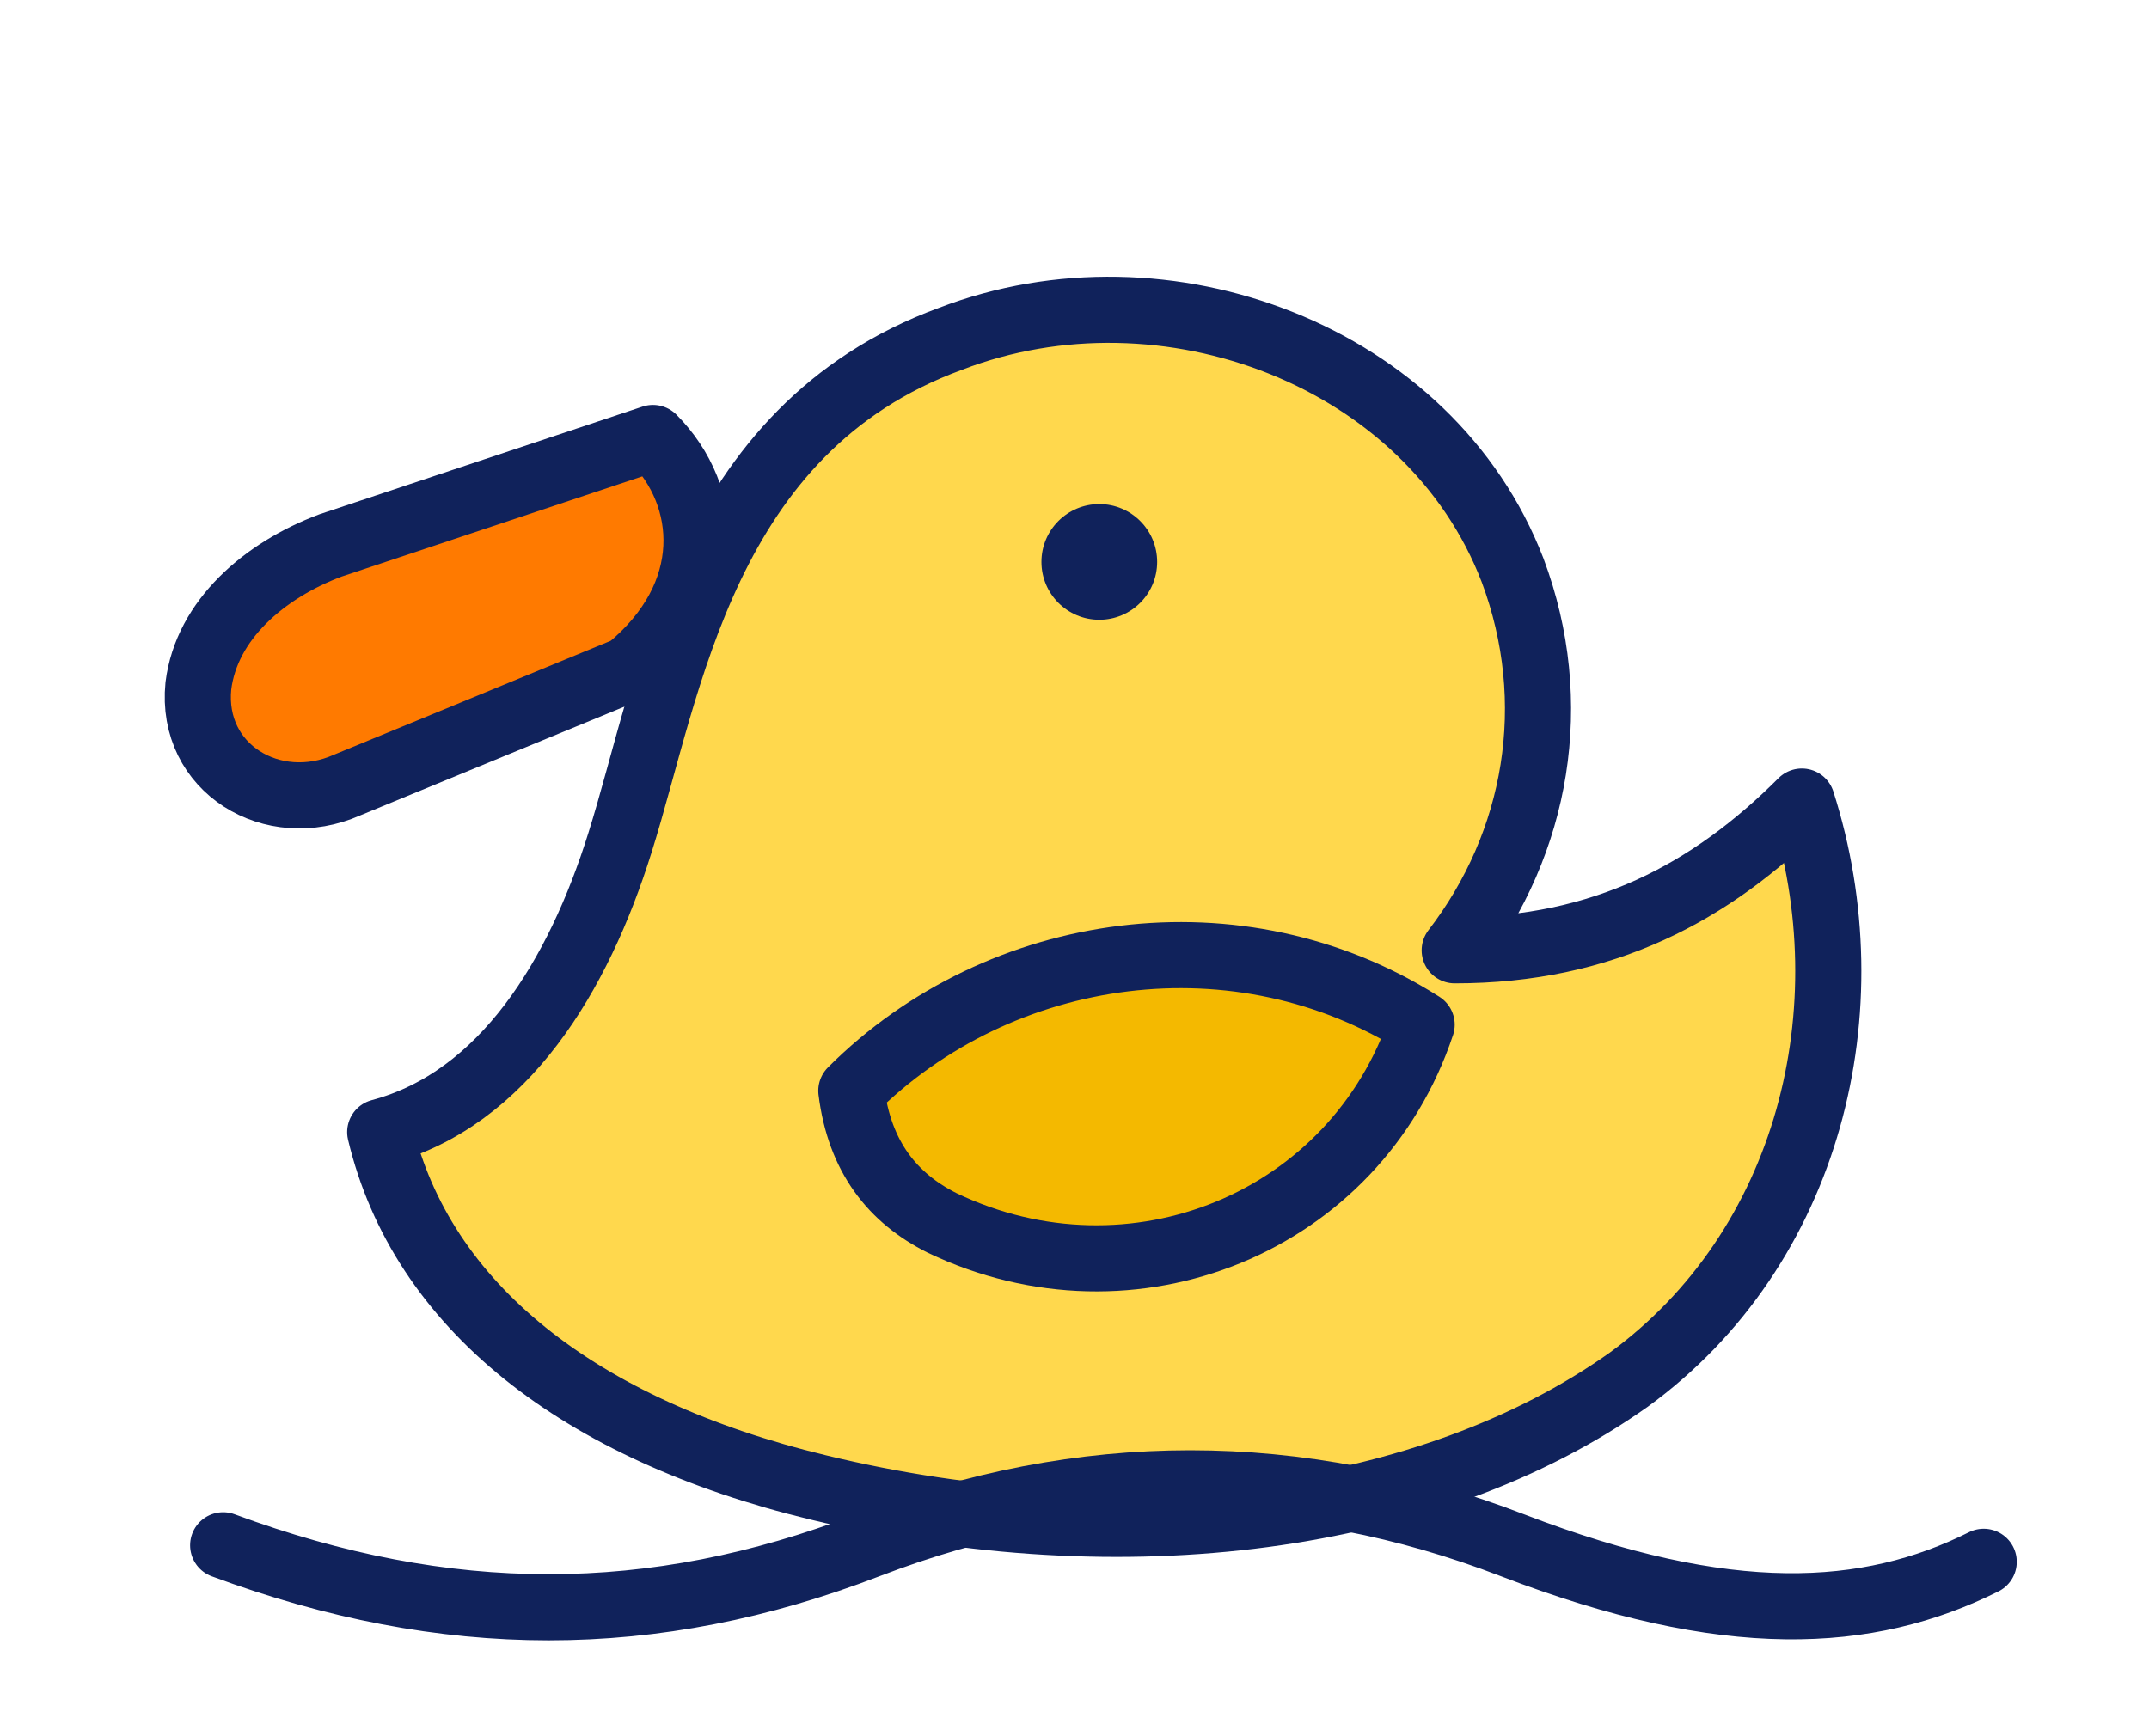
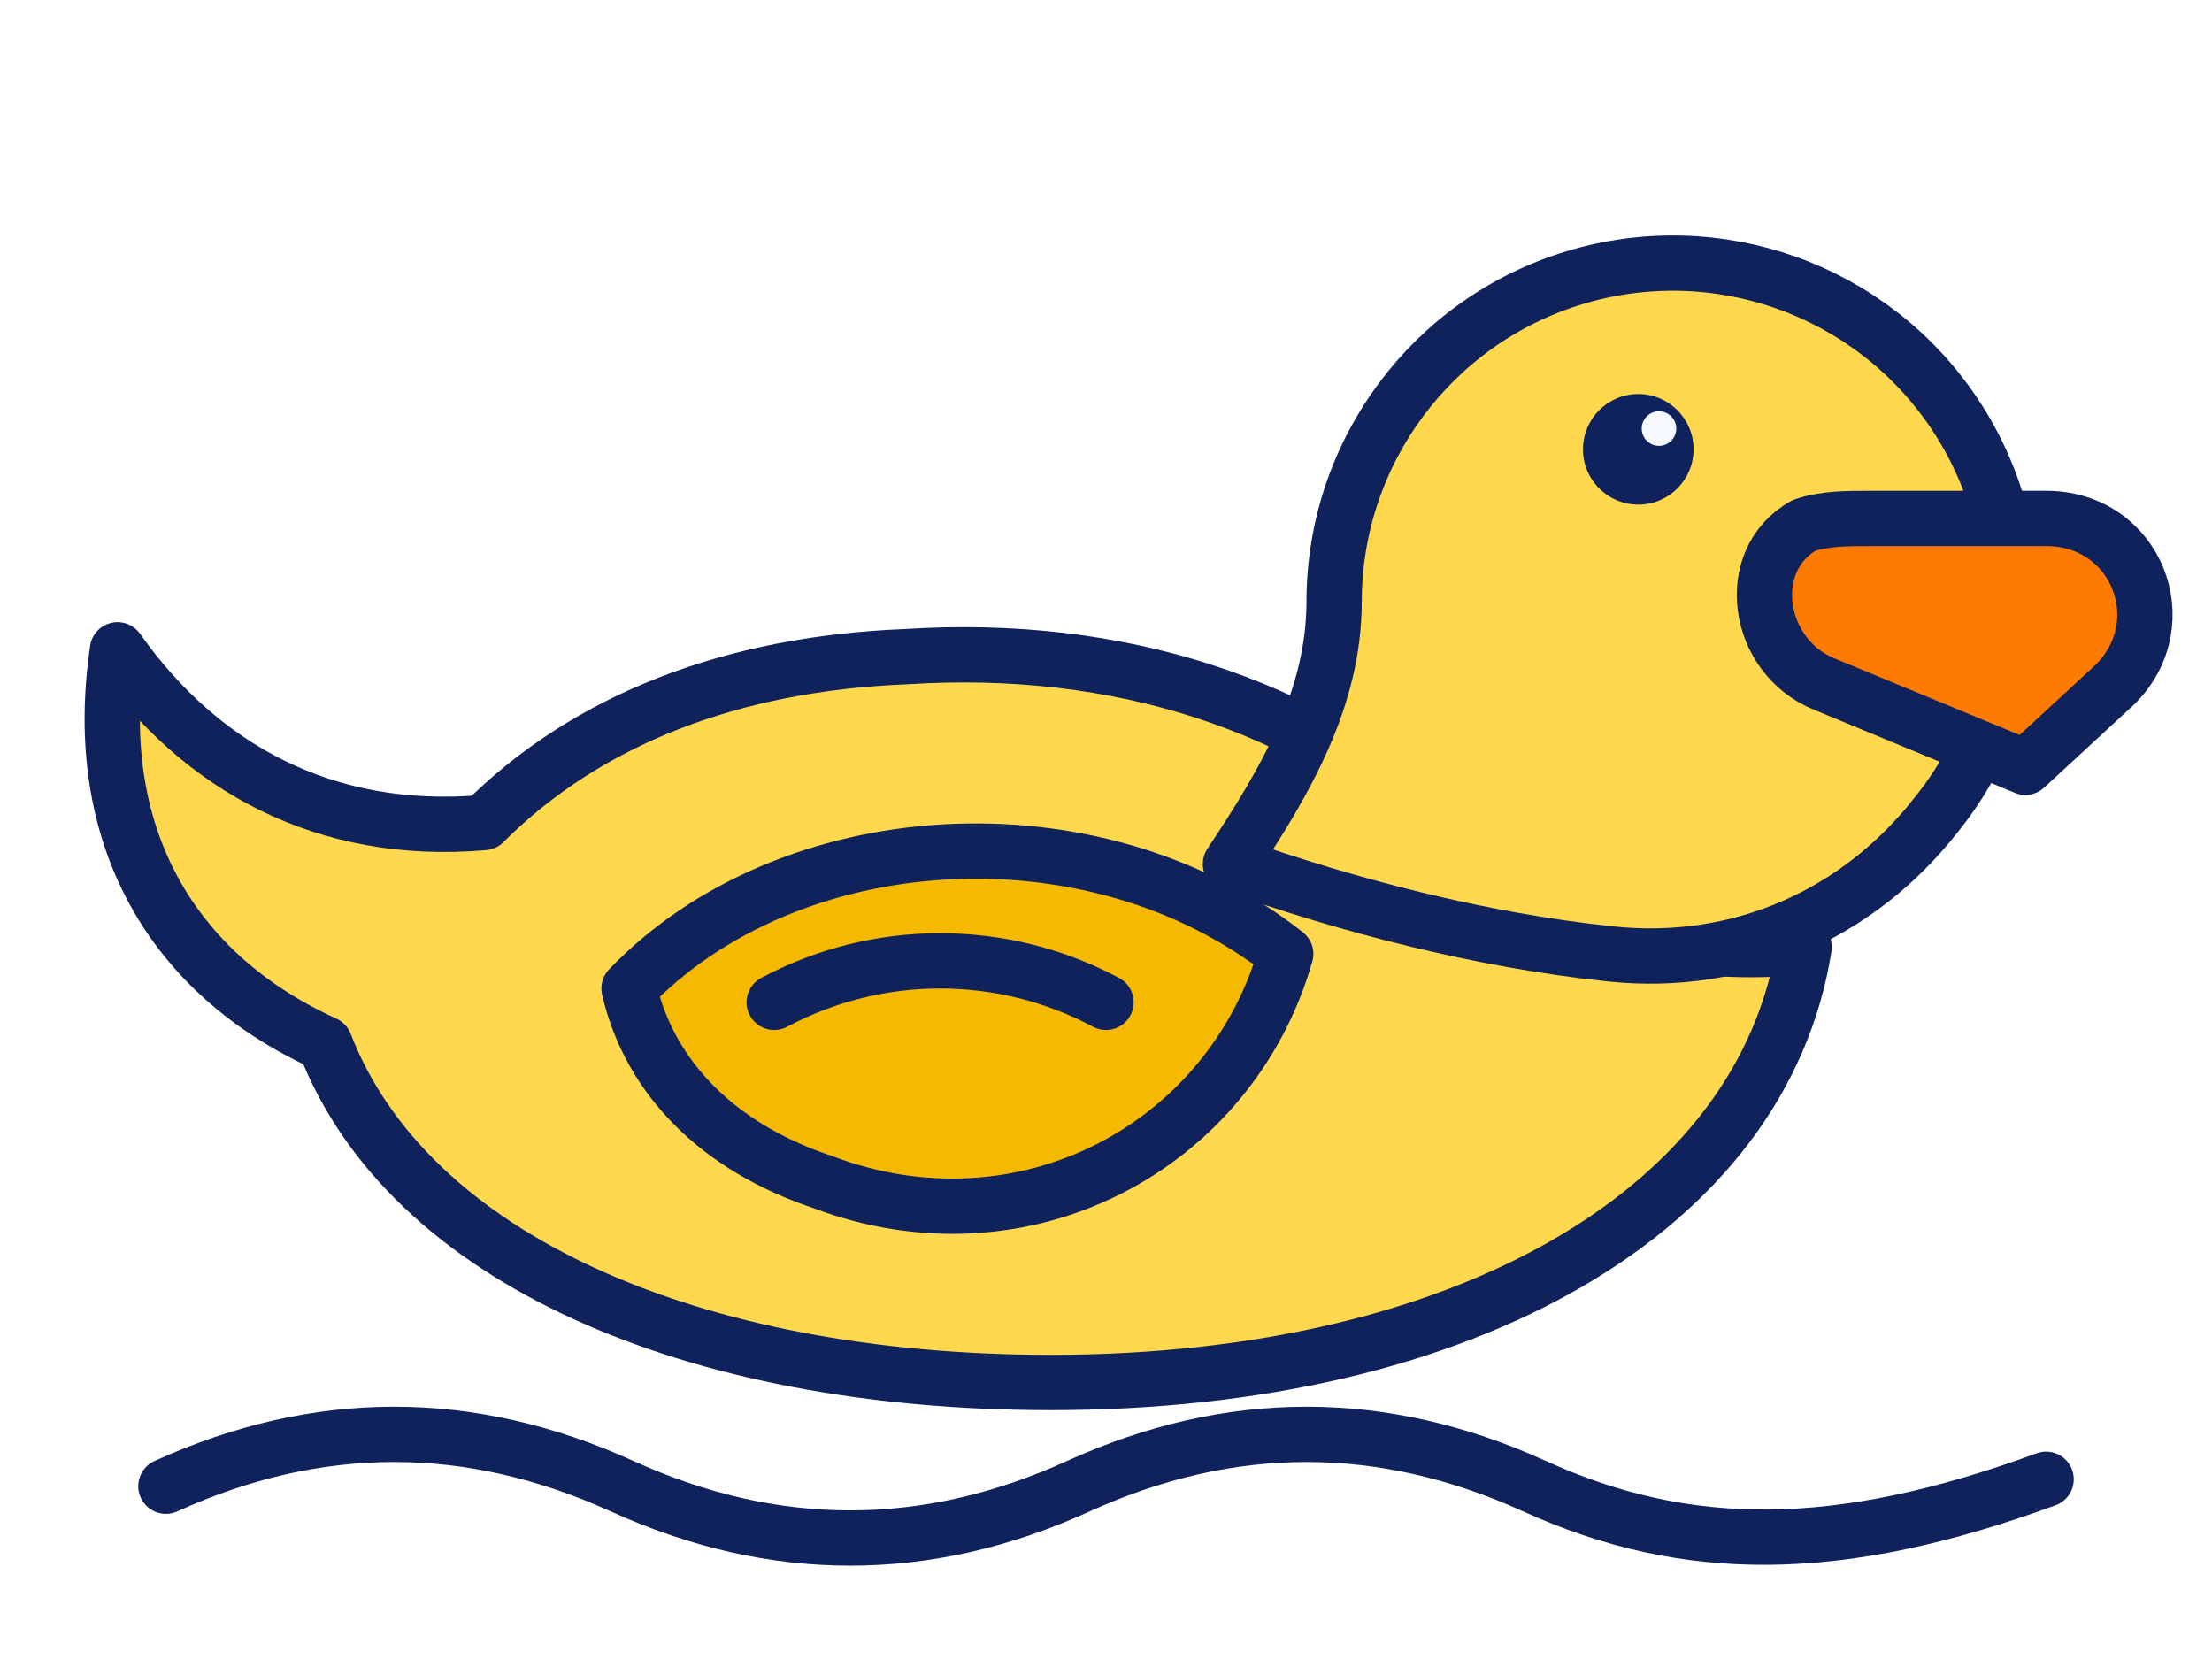
- <svg xmlns="http://www.w3.org/2000/svg" viewBox="0 0 260 210">
+ <svg xmlns="http://www.w3.org/2000/svg" viewBox="0 0 320 240">
  <g stroke="#10225b" stroke-width="8" stroke-linecap="round" stroke-linejoin="round">
-     <path fill="#ffd84d" d="M46 137c15-4 24-19 29-35 6-19 10-50 40-61 26-10 58 2 68 28 6 16 3 33-7 46 18 0 31-7 42-18 8 25 1 54-21 70-24 17-61 22-98 13-29-7-48-22-53-43Z" />
-     <path fill="#f4b900" d="M103 132c18-18 47-22 69-8-8 24-35 35-58 24-6-3-10-8-11-16Z" />
-     <path fill="#ff7a00" d="M76 81 42 95c-9 4-19-2-18-12 1-8 8-14 16-17l39-13c7 7 8 19-3 28Z" />
-     <circle cx="133" cy="68" r="7" fill="#10225b" stroke="none" />
-     <path fill="none" d="M27 187c27 10 52 10 78 0s52-10 78 0 43 9 57 2" />
+     <path fill="#ffd84d" d="M70 119C47 121 29 111 17 94c-4 27 8 47 30 57 12 31 53 49 105 49 60 0 103-25 109-63-21 2-37-4-52-17-20-18-47-27-78-25-25 1-46 9-61 24Z" />
+     <path fill="#ffd84d" d="M178 125c8-12 15-24 15-38a49 49 0 1 1 87 31c-11 14-28 22-47 20-19-2-38-7-55-13Z" />
+     <path fill="#ff7a00" d="M271 75h25c13 0 19 15 10 24l-13 12-29-12c-10-4-12-18-3-23 3-1 6-1 10-1Z" />
+     <circle cx="237" cy="65" r="8" fill="#10225b" stroke="none" />
+     <circle cx="240" cy="62" r="2.5" fill="#f6f8ff" stroke="none" />
+     <path fill="#f4b900" d="M91 143c23-24 67-27 95-5-8 28-38 44-67 33-15-5-25-15-28-28Z" />
+     <path fill="none" d="M112 145c15-8 33-8 48 0" />
+     <path fill="none" d="M24 215c22-10 44-10 66 0s44 10 66 0 44-10 66 0 44 10 74-1" />
  </g>
</svg>
